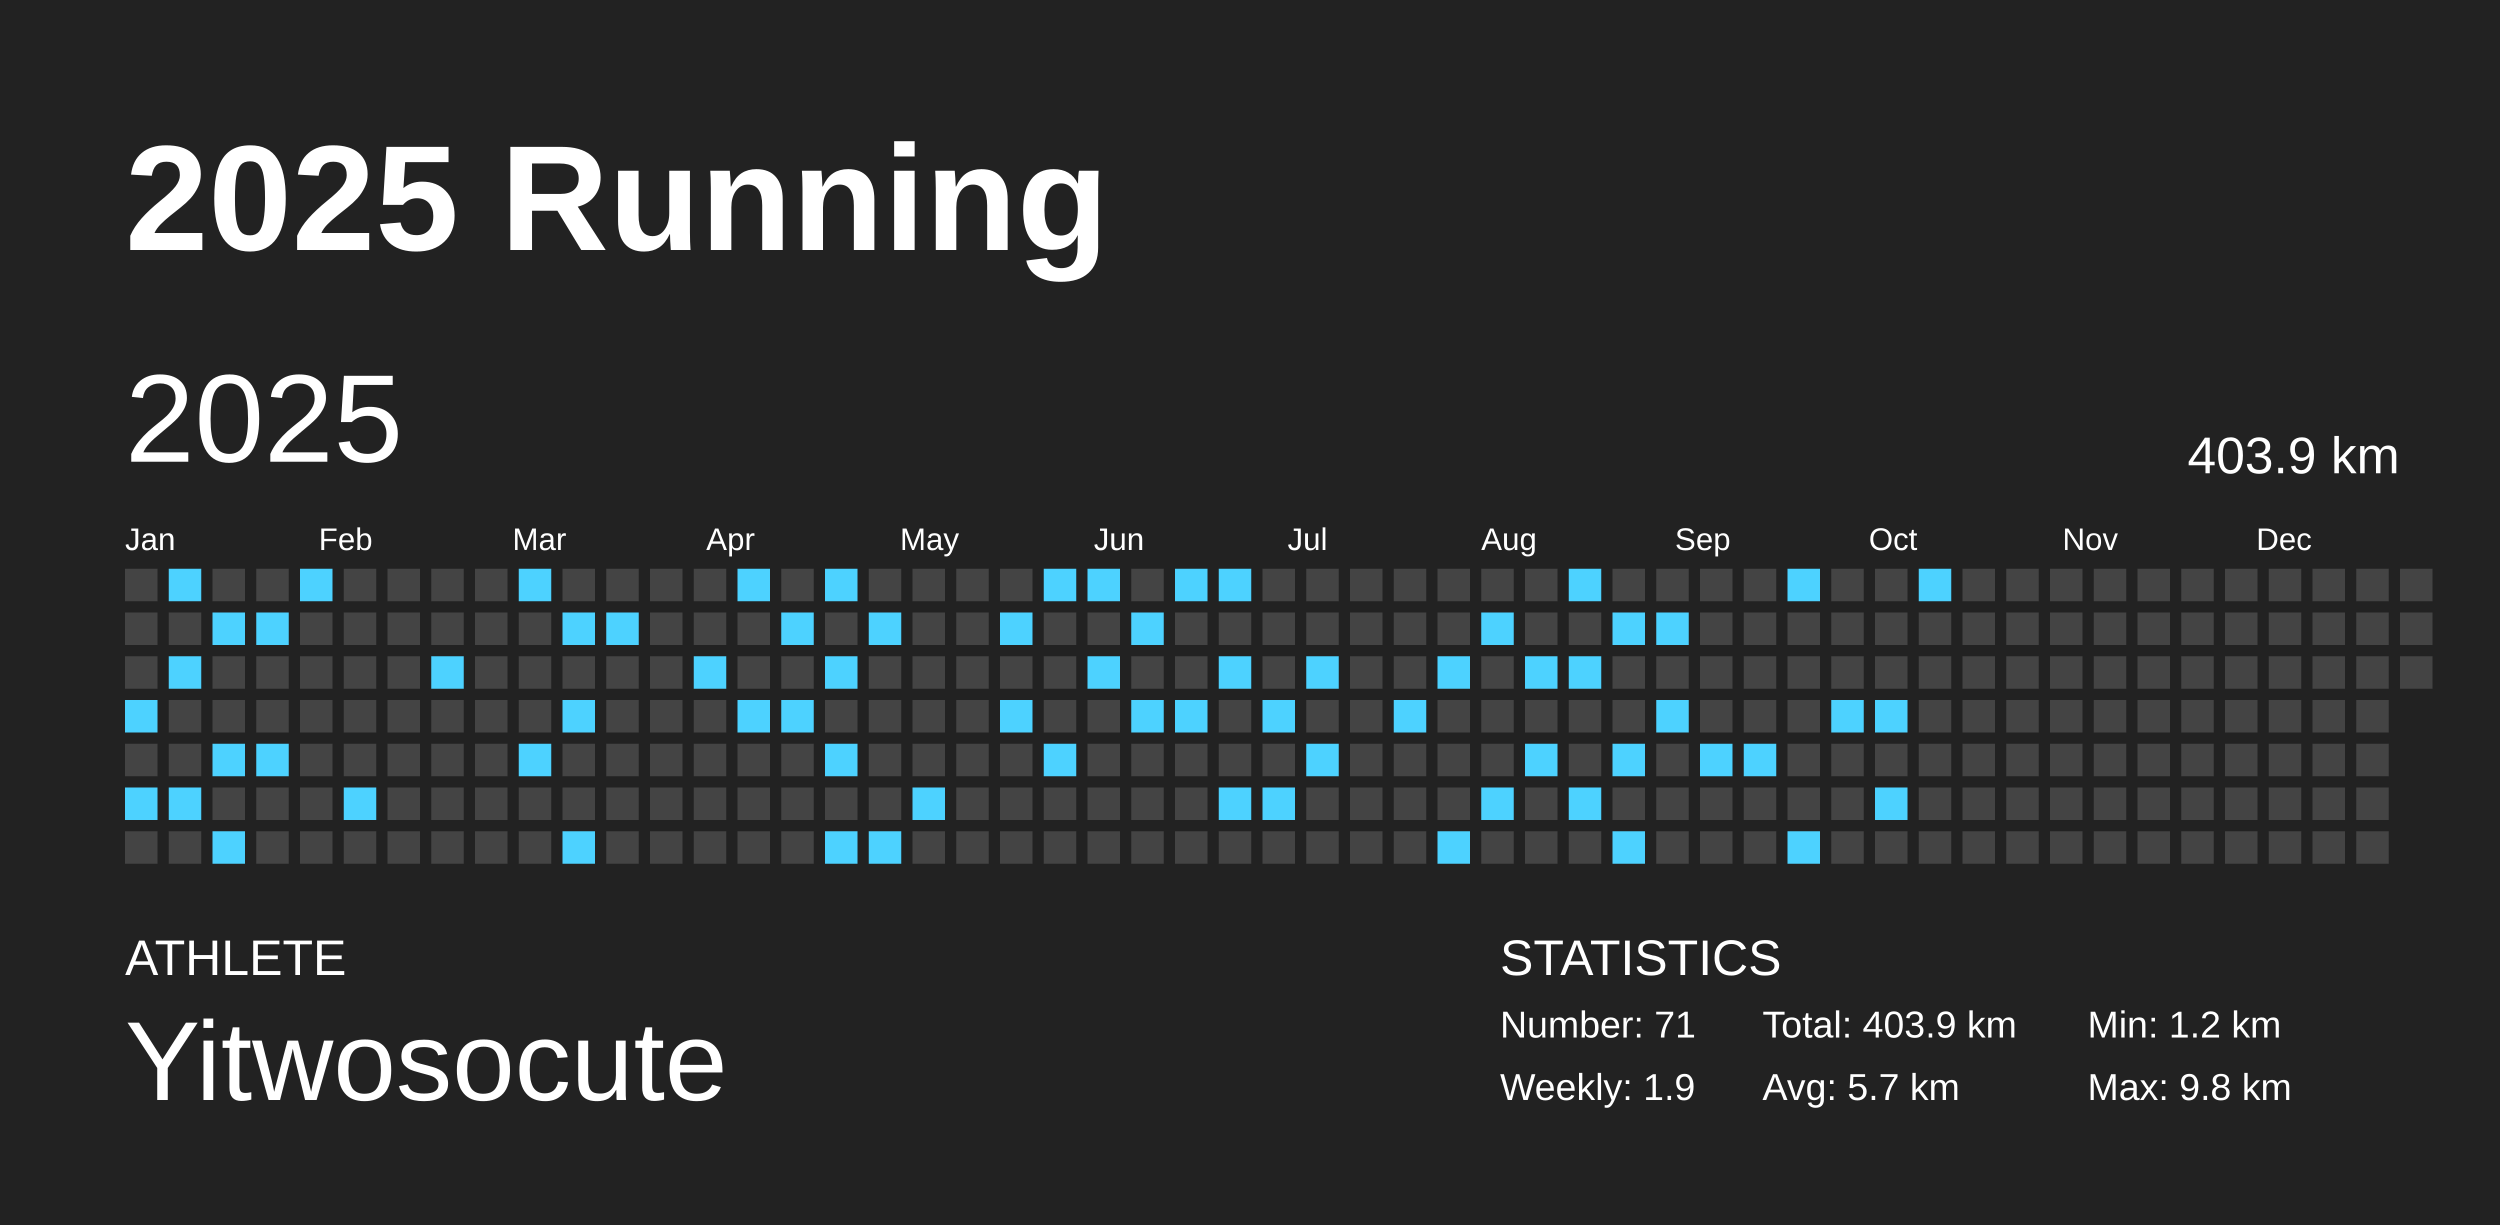
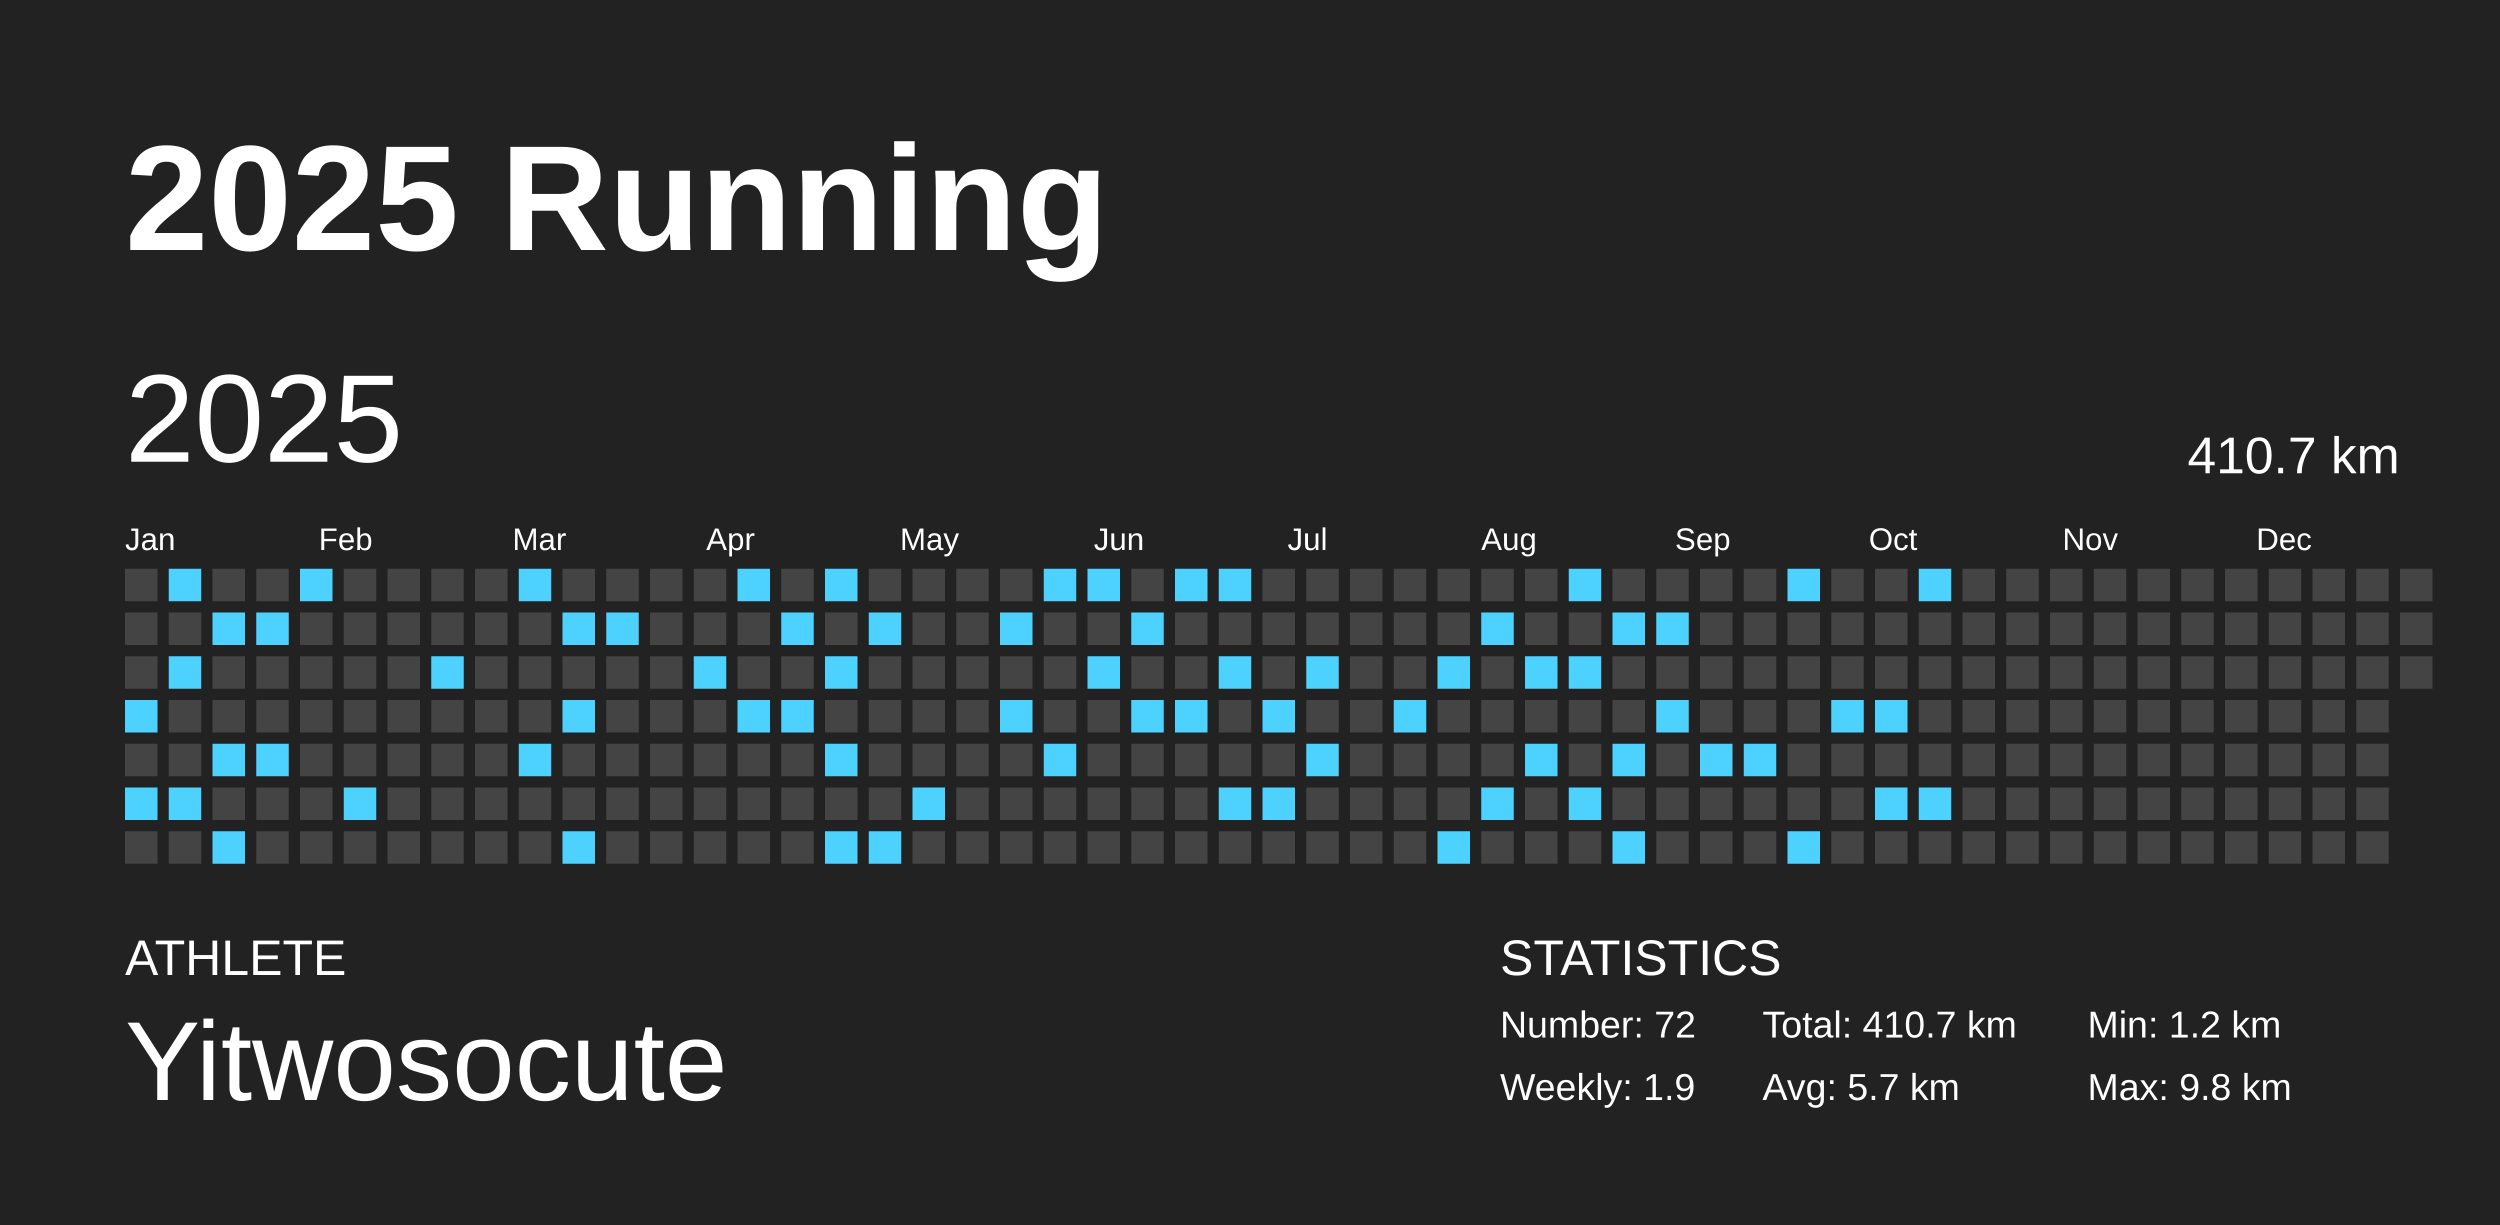
<svg xmlns="http://www.w3.org/2000/svg" baseProfile="full" height="98mm" version="1.1" viewBox="0,0,200,98" width="200mm">
  <defs />
  <rect fill="#222222" height="98" width="200" x="0" y="0" />
  <text fill="#FFFFFF" style="font-size:12px; font-family:Arial; font-weight:bold;" x="10" y="20">2025 Running</text>
  <text fill="#FFFFFF" style="font-size:4px; font-family:Arial" x="10" y="78">ATHLETE</text>
  <text fill="#FFFFFF" style="font-size:9px; font-family:Arial" x="10" y="88">Yitwosocute</text>
  <text fill="#FFFFFF" style="font-size:4px; font-family:Arial" x="120" y="78">STATISTICS</text>
-   <text fill="#FFFFFF" style="font-size:3px; font-family:Arial" x="120" y="83">Number: 71</text>
+   <text fill="#FFFFFF" style="font-size:3px; font-family:Arial" x="120" y="83">Number: 72</text>
  <text fill="#FFFFFF" style="font-size:3px; font-family:Arial" x="120" y="88">Weekly: 1.9</text>
-   <text fill="#FFFFFF" style="font-size:3px; font-family:Arial" x="141" y="83">Total: 403.9 km</text>
+   <text fill="#FFFFFF" style="font-size:3px; font-family:Arial" x="141" y="83">Total: 410.7 km</text>
  <text fill="#FFFFFF" style="font-size:3px; font-family:Arial" x="141" y="88">Avg: 5.7 km</text>
  <text fill="#FFFFFF" style="font-size:3px; font-family:Arial" x="167" y="83">Min: 1.2 km</text>
  <text fill="#FFFFFF" style="font-size:3px; font-family:Arial" x="167" y="88">Max: 9.8 km</text>
  <text dominant-baseline="hanging" fill="#FFFFFF" style="font-size:10.0px; font-family:Arial;" x="10" y="30">2025</text>
-   <text dominant-baseline="hanging" fill="#FFFFFF" style="font-size:4.125px; font-family:Arial;" x="175" y="35">403.9 km</text>
+   <text dominant-baseline="hanging" fill="#FFFFFF" style="font-size:4.125px; font-family:Arial;" x="175" y="35">410.7 km</text>
  <text fill="#FFFFFF" style="font-size:2.5px; font-family:Arial" x="10.0" y="44">Jan</text>
  <text fill="#FFFFFF" style="font-size:2.5px; font-family:Arial" x="25.5" y="44">Feb</text>
  <text fill="#FFFFFF" style="font-size:2.5px; font-family:Arial" x="41.0" y="44">Mar</text>
  <text fill="#FFFFFF" style="font-size:2.5px; font-family:Arial" x="56.5" y="44">Apr</text>
  <text fill="#FFFFFF" style="font-size:2.5px; font-family:Arial" x="72.0" y="44">May</text>
  <text fill="#FFFFFF" style="font-size:2.5px; font-family:Arial" x="87.5" y="44">Jun</text>
  <text fill="#FFFFFF" style="font-size:2.5px; font-family:Arial" x="103.0" y="44">Jul</text>
  <text fill="#FFFFFF" style="font-size:2.5px; font-family:Arial" x="118.5" y="44">Aug</text>
  <text fill="#FFFFFF" style="font-size:2.5px; font-family:Arial" x="134.0" y="44">Sep</text>
  <text fill="#FFFFFF" style="font-size:2.5px; font-family:Arial" x="149.5" y="44">Oct</text>
  <text fill="#FFFFFF" style="font-size:2.5px; font-family:Arial" x="165.0" y="44">Nov</text>
  <text fill="#FFFFFF" style="font-size:2.5px; font-family:Arial" x="180.5" y="44">Dec</text>
  <rect fill="#444444" height="2.6" width="2.6" x="10.0" y="45.5" />
  <rect fill="#444444" height="2.6" width="2.6" x="10.0" y="49.0" />
  <rect fill="#444444" height="2.6" width="2.6" x="10.0" y="52.5" />
  <rect fill="#4dd2ff" height="2.6" width="2.6" x="10.0" y="56.0" />
  <rect fill="#444444" height="2.6" width="2.6" x="10.0" y="59.5" />
  <rect fill="#4dd2ff" height="2.6" width="2.6" x="10.0" y="63.0" />
  <rect fill="#444444" height="2.6" width="2.6" x="10.0" y="66.5" />
  <rect fill="#4dd2ff" height="2.6" width="2.6" x="13.5" y="45.5" />
  <rect fill="#444444" height="2.6" width="2.6" x="13.5" y="49.0" />
  <rect fill="#4dd2ff" height="2.6" width="2.6" x="13.5" y="52.5" />
  <rect fill="#444444" height="2.6" width="2.6" x="13.5" y="56.0" />
  <rect fill="#444444" height="2.6" width="2.6" x="13.5" y="59.5" />
  <rect fill="#4dd2ff" height="2.6" width="2.6" x="13.5" y="63.0" />
  <rect fill="#444444" height="2.6" width="2.6" x="13.5" y="66.5" />
  <rect fill="#444444" height="2.6" width="2.6" x="17.0" y="45.5" />
  <rect fill="#4dd2ff" height="2.6" width="2.6" x="17.0" y="49.0" />
  <rect fill="#444444" height="2.6" width="2.6" x="17.0" y="52.5" />
  <rect fill="#444444" height="2.6" width="2.6" x="17.0" y="56.0" />
  <rect fill="#4dd2ff" height="2.6" width="2.6" x="17.0" y="59.5" />
  <rect fill="#444444" height="2.6" width="2.6" x="17.0" y="63.0" />
  <rect fill="#4dd2ff" height="2.6" width="2.6" x="17.0" y="66.5" />
  <rect fill="#444444" height="2.6" width="2.6" x="20.5" y="45.5" />
  <rect fill="#4dd2ff" height="2.6" width="2.6" x="20.5" y="49.0" />
  <rect fill="#444444" height="2.6" width="2.6" x="20.5" y="52.5" />
  <rect fill="#444444" height="2.6" width="2.6" x="20.5" y="56.0" />
  <rect fill="#4dd2ff" height="2.6" width="2.6" x="20.5" y="59.5" />
  <rect fill="#444444" height="2.6" width="2.6" x="20.5" y="63.0" />
  <rect fill="#444444" height="2.6" width="2.6" x="20.5" y="66.5" />
  <rect fill="#4dd2ff" height="2.6" width="2.6" x="24.0" y="45.5" />
  <rect fill="#444444" height="2.6" width="2.6" x="24.0" y="49.0" />
  <rect fill="#444444" height="2.6" width="2.6" x="24.0" y="52.5" />
  <rect fill="#444444" height="2.6" width="2.6" x="24.0" y="56.0" />
  <rect fill="#444444" height="2.6" width="2.6" x="24.0" y="59.5" />
  <rect fill="#444444" height="2.6" width="2.6" x="24.0" y="63.0" />
  <rect fill="#444444" height="2.6" width="2.6" x="24.0" y="66.5" />
  <rect fill="#444444" height="2.6" width="2.6" x="27.5" y="45.5" />
  <rect fill="#444444" height="2.6" width="2.6" x="27.5" y="49.0" />
  <rect fill="#444444" height="2.6" width="2.6" x="27.5" y="52.5" />
  <rect fill="#444444" height="2.6" width="2.6" x="27.5" y="56.0" />
  <rect fill="#444444" height="2.6" width="2.6" x="27.5" y="59.5" />
  <rect fill="#4dd2ff" height="2.6" width="2.6" x="27.5" y="63.0" />
  <rect fill="#444444" height="2.6" width="2.6" x="27.5" y="66.5" />
  <rect fill="#444444" height="2.6" width="2.6" x="31.0" y="45.5" />
  <rect fill="#444444" height="2.6" width="2.6" x="31.0" y="49.0" />
  <rect fill="#444444" height="2.6" width="2.6" x="31.0" y="52.5" />
  <rect fill="#444444" height="2.6" width="2.6" x="31.0" y="56.0" />
  <rect fill="#444444" height="2.6" width="2.6" x="31.0" y="59.5" />
  <rect fill="#444444" height="2.6" width="2.6" x="31.0" y="63.0" />
  <rect fill="#444444" height="2.6" width="2.6" x="31.0" y="66.5" />
  <rect fill="#444444" height="2.6" width="2.6" x="34.5" y="45.5" />
  <rect fill="#444444" height="2.6" width="2.6" x="34.5" y="49.0" />
  <rect fill="#4dd2ff" height="2.6" width="2.6" x="34.5" y="52.5" />
  <rect fill="#444444" height="2.6" width="2.6" x="34.5" y="56.0" />
  <rect fill="#444444" height="2.6" width="2.6" x="34.5" y="59.5" />
  <rect fill="#444444" height="2.6" width="2.6" x="34.5" y="63.0" />
  <rect fill="#444444" height="2.6" width="2.6" x="34.5" y="66.5" />
  <rect fill="#444444" height="2.6" width="2.6" x="38.0" y="45.5" />
  <rect fill="#444444" height="2.6" width="2.6" x="38.0" y="49.0" />
  <rect fill="#444444" height="2.6" width="2.6" x="38.0" y="52.5" />
  <rect fill="#444444" height="2.6" width="2.6" x="38.0" y="56.0" />
  <rect fill="#444444" height="2.6" width="2.6" x="38.0" y="59.5" />
  <rect fill="#444444" height="2.6" width="2.6" x="38.0" y="63.0" />
  <rect fill="#444444" height="2.6" width="2.6" x="38.0" y="66.5" />
  <rect fill="#4dd2ff" height="2.6" width="2.6" x="41.5" y="45.5" />
  <rect fill="#444444" height="2.6" width="2.6" x="41.5" y="49.0" />
  <rect fill="#444444" height="2.6" width="2.6" x="41.5" y="52.5" />
  <rect fill="#444444" height="2.6" width="2.6" x="41.5" y="56.0" />
  <rect fill="#4dd2ff" height="2.6" width="2.6" x="41.5" y="59.5" />
  <rect fill="#444444" height="2.6" width="2.6" x="41.5" y="63.0" />
  <rect fill="#444444" height="2.6" width="2.6" x="41.5" y="66.5" />
  <rect fill="#444444" height="2.6" width="2.6" x="45.0" y="45.5" />
  <rect fill="#4dd2ff" height="2.6" width="2.6" x="45.0" y="49.0" />
  <rect fill="#444444" height="2.6" width="2.6" x="45.0" y="52.5" />
  <rect fill="#4dd2ff" height="2.6" width="2.6" x="45.0" y="56.0" />
  <rect fill="#444444" height="2.6" width="2.6" x="45.0" y="59.5" />
  <rect fill="#444444" height="2.6" width="2.6" x="45.0" y="63.0" />
  <rect fill="#4dd2ff" height="2.6" width="2.6" x="45.0" y="66.5" />
  <rect fill="#444444" height="2.6" width="2.6" x="48.5" y="45.5" />
  <rect fill="#4dd2ff" height="2.6" width="2.6" x="48.5" y="49.0" />
  <rect fill="#444444" height="2.6" width="2.6" x="48.5" y="52.5" />
  <rect fill="#444444" height="2.6" width="2.6" x="48.5" y="56.0" />
  <rect fill="#444444" height="2.6" width="2.6" x="48.5" y="59.5" />
  <rect fill="#444444" height="2.6" width="2.6" x="48.5" y="63.0" />
  <rect fill="#444444" height="2.6" width="2.6" x="48.5" y="66.5" />
  <rect fill="#444444" height="2.6" width="2.6" x="52.0" y="45.5" />
  <rect fill="#444444" height="2.6" width="2.6" x="52.0" y="49.0" />
  <rect fill="#444444" height="2.6" width="2.6" x="52.0" y="52.5" />
  <rect fill="#444444" height="2.6" width="2.6" x="52.0" y="56.0" />
  <rect fill="#444444" height="2.6" width="2.6" x="52.0" y="59.5" />
  <rect fill="#444444" height="2.6" width="2.6" x="52.0" y="63.0" />
  <rect fill="#444444" height="2.6" width="2.6" x="52.0" y="66.5" />
  <rect fill="#444444" height="2.6" width="2.6" x="55.5" y="45.5" />
  <rect fill="#444444" height="2.6" width="2.6" x="55.5" y="49.0" />
  <rect fill="#4dd2ff" height="2.6" width="2.6" x="55.5" y="52.5" />
  <rect fill="#444444" height="2.6" width="2.6" x="55.5" y="56.0" />
  <rect fill="#444444" height="2.6" width="2.6" x="55.5" y="59.5" />
  <rect fill="#444444" height="2.6" width="2.6" x="55.5" y="63.0" />
  <rect fill="#444444" height="2.6" width="2.6" x="55.5" y="66.5" />
  <rect fill="#4dd2ff" height="2.6" width="2.6" x="59.0" y="45.5" />
  <rect fill="#444444" height="2.6" width="2.6" x="59.0" y="49.0" />
  <rect fill="#444444" height="2.6" width="2.6" x="59.0" y="52.5" />
  <rect fill="#4dd2ff" height="2.6" width="2.6" x="59.0" y="56.0" />
  <rect fill="#444444" height="2.6" width="2.6" x="59.0" y="59.5" />
  <rect fill="#444444" height="2.6" width="2.6" x="59.0" y="63.0" />
  <rect fill="#444444" height="2.6" width="2.6" x="59.0" y="66.5" />
  <rect fill="#444444" height="2.6" width="2.6" x="62.5" y="45.5" />
  <rect fill="#4dd2ff" height="2.6" width="2.6" x="62.5" y="49.0" />
  <rect fill="#444444" height="2.6" width="2.6" x="62.5" y="52.5" />
  <rect fill="#4dd2ff" height="2.6" width="2.6" x="62.5" y="56.0" />
  <rect fill="#444444" height="2.6" width="2.6" x="62.5" y="59.5" />
  <rect fill="#444444" height="2.6" width="2.6" x="62.5" y="63.0" />
  <rect fill="#444444" height="2.6" width="2.6" x="62.5" y="66.5" />
  <rect fill="#4dd2ff" height="2.6" width="2.6" x="66.0" y="45.5" />
  <rect fill="#444444" height="2.6" width="2.6" x="66.0" y="49.0" />
  <rect fill="#4dd2ff" height="2.6" width="2.6" x="66.0" y="52.5" />
  <rect fill="#444444" height="2.6" width="2.6" x="66.0" y="56.0" />
  <rect fill="#4dd2ff" height="2.6" width="2.6" x="66.0" y="59.5" />
  <rect fill="#444444" height="2.6" width="2.6" x="66.0" y="63.0" />
  <rect fill="#4dd2ff" height="2.6" width="2.6" x="66.0" y="66.5" />
  <rect fill="#444444" height="2.6" width="2.6" x="69.5" y="45.5" />
  <rect fill="#4dd2ff" height="2.6" width="2.6" x="69.5" y="49.0" />
  <rect fill="#444444" height="2.6" width="2.6" x="69.5" y="52.5" />
  <rect fill="#444444" height="2.6" width="2.6" x="69.5" y="56.0" />
  <rect fill="#444444" height="2.6" width="2.6" x="69.5" y="59.5" />
  <rect fill="#444444" height="2.6" width="2.6" x="69.5" y="63.0" />
  <rect fill="#4dd2ff" height="2.6" width="2.6" x="69.5" y="66.5" />
  <rect fill="#444444" height="2.6" width="2.6" x="73.0" y="45.5" />
  <rect fill="#444444" height="2.6" width="2.6" x="73.0" y="49.0" />
  <rect fill="#444444" height="2.6" width="2.6" x="73.0" y="52.5" />
  <rect fill="#444444" height="2.6" width="2.6" x="73.0" y="56.0" />
  <rect fill="#444444" height="2.6" width="2.6" x="73.0" y="59.5" />
  <rect fill="#4dd2ff" height="2.6" width="2.6" x="73.0" y="63.0" />
  <rect fill="#444444" height="2.6" width="2.6" x="73.0" y="66.5" />
  <rect fill="#444444" height="2.6" width="2.6" x="76.5" y="45.5" />
  <rect fill="#444444" height="2.6" width="2.6" x="76.5" y="49.0" />
  <rect fill="#444444" height="2.6" width="2.6" x="76.5" y="52.5" />
  <rect fill="#444444" height="2.6" width="2.6" x="76.5" y="56.0" />
  <rect fill="#444444" height="2.6" width="2.6" x="76.5" y="59.5" />
  <rect fill="#444444" height="2.6" width="2.6" x="76.5" y="63.0" />
  <rect fill="#444444" height="2.6" width="2.6" x="76.5" y="66.5" />
  <rect fill="#444444" height="2.6" width="2.6" x="80.0" y="45.5" />
  <rect fill="#4dd2ff" height="2.6" width="2.6" x="80.0" y="49.0" />
  <rect fill="#444444" height="2.6" width="2.6" x="80.0" y="52.5" />
  <rect fill="#4dd2ff" height="2.6" width="2.6" x="80.0" y="56.0" />
  <rect fill="#444444" height="2.6" width="2.6" x="80.0" y="59.5" />
  <rect fill="#444444" height="2.6" width="2.6" x="80.0" y="63.0" />
  <rect fill="#444444" height="2.6" width="2.6" x="80.0" y="66.5" />
  <rect fill="#4dd2ff" height="2.6" width="2.6" x="83.5" y="45.5" />
  <rect fill="#444444" height="2.6" width="2.6" x="83.5" y="49.0" />
  <rect fill="#444444" height="2.6" width="2.6" x="83.5" y="52.5" />
  <rect fill="#444444" height="2.6" width="2.6" x="83.5" y="56.0" />
  <rect fill="#4dd2ff" height="2.6" width="2.6" x="83.5" y="59.5" />
  <rect fill="#444444" height="2.6" width="2.6" x="83.5" y="63.0" />
  <rect fill="#444444" height="2.6" width="2.6" x="83.5" y="66.5" />
  <rect fill="#4dd2ff" height="2.6" width="2.6" x="87.0" y="45.5" />
  <rect fill="#444444" height="2.6" width="2.6" x="87.0" y="49.0" />
  <rect fill="#4dd2ff" height="2.6" width="2.6" x="87.0" y="52.5" />
  <rect fill="#444444" height="2.6" width="2.6" x="87.0" y="56.0" />
  <rect fill="#444444" height="2.6" width="2.6" x="87.0" y="59.5" />
  <rect fill="#444444" height="2.6" width="2.6" x="87.0" y="63.0" />
  <rect fill="#444444" height="2.6" width="2.6" x="87.0" y="66.5" />
  <rect fill="#444444" height="2.6" width="2.6" x="90.5" y="45.5" />
  <rect fill="#4dd2ff" height="2.6" width="2.6" x="90.5" y="49.0" />
  <rect fill="#444444" height="2.6" width="2.6" x="90.5" y="52.5" />
  <rect fill="#4dd2ff" height="2.6" width="2.6" x="90.5" y="56.0" />
  <rect fill="#444444" height="2.6" width="2.6" x="90.5" y="59.5" />
  <rect fill="#444444" height="2.6" width="2.6" x="90.5" y="63.0" />
  <rect fill="#444444" height="2.6" width="2.6" x="90.5" y="66.5" />
  <rect fill="#4dd2ff" height="2.6" width="2.6" x="94.0" y="45.5" />
  <rect fill="#444444" height="2.6" width="2.6" x="94.0" y="49.0" />
  <rect fill="#444444" height="2.6" width="2.6" x="94.0" y="52.5" />
  <rect fill="#4dd2ff" height="2.6" width="2.6" x="94.0" y="56.0" />
  <rect fill="#444444" height="2.6" width="2.6" x="94.0" y="59.5" />
  <rect fill="#444444" height="2.6" width="2.6" x="94.0" y="63.0" />
  <rect fill="#444444" height="2.6" width="2.6" x="94.0" y="66.5" />
  <rect fill="#4dd2ff" height="2.6" width="2.6" x="97.5" y="45.5" />
  <rect fill="#444444" height="2.6" width="2.6" x="97.5" y="49.0" />
  <rect fill="#4dd2ff" height="2.6" width="2.6" x="97.5" y="52.5" />
  <rect fill="#444444" height="2.6" width="2.6" x="97.5" y="56.0" />
  <rect fill="#444444" height="2.6" width="2.6" x="97.5" y="59.5" />
  <rect fill="#4dd2ff" height="2.6" width="2.6" x="97.5" y="63.0" />
  <rect fill="#444444" height="2.6" width="2.6" x="97.5" y="66.5" />
  <rect fill="#444444" height="2.6" width="2.6" x="101.0" y="45.5" />
  <rect fill="#444444" height="2.6" width="2.6" x="101.0" y="49.0" />
  <rect fill="#444444" height="2.6" width="2.6" x="101.0" y="52.5" />
  <rect fill="#4dd2ff" height="2.6" width="2.6" x="101.0" y="56.0" />
  <rect fill="#444444" height="2.6" width="2.6" x="101.0" y="59.5" />
  <rect fill="#4dd2ff" height="2.6" width="2.6" x="101.0" y="63.0" />
  <rect fill="#444444" height="2.6" width="2.6" x="101.0" y="66.5" />
  <rect fill="#444444" height="2.6" width="2.6" x="104.5" y="45.5" />
  <rect fill="#444444" height="2.6" width="2.6" x="104.5" y="49.0" />
  <rect fill="#4dd2ff" height="2.6" width="2.6" x="104.5" y="52.5" />
  <rect fill="#444444" height="2.6" width="2.6" x="104.5" y="56.0" />
  <rect fill="#4dd2ff" height="2.6" width="2.6" x="104.5" y="59.5" />
  <rect fill="#444444" height="2.6" width="2.6" x="104.5" y="63.0" />
  <rect fill="#444444" height="2.6" width="2.6" x="104.5" y="66.5" />
  <rect fill="#444444" height="2.6" width="2.6" x="108.0" y="45.5" />
  <rect fill="#444444" height="2.6" width="2.6" x="108.0" y="49.0" />
  <rect fill="#444444" height="2.6" width="2.6" x="108.0" y="52.5" />
  <rect fill="#444444" height="2.6" width="2.6" x="108.0" y="56.0" />
  <rect fill="#444444" height="2.6" width="2.6" x="108.0" y="59.5" />
  <rect fill="#444444" height="2.6" width="2.6" x="108.0" y="63.0" />
  <rect fill="#444444" height="2.6" width="2.6" x="108.0" y="66.5" />
  <rect fill="#444444" height="2.6" width="2.6" x="111.5" y="45.5" />
  <rect fill="#444444" height="2.6" width="2.6" x="111.5" y="49.0" />
  <rect fill="#444444" height="2.6" width="2.6" x="111.5" y="52.5" />
  <rect fill="#4dd2ff" height="2.6" width="2.6" x="111.5" y="56.0" />
  <rect fill="#444444" height="2.6" width="2.6" x="111.5" y="59.5" />
  <rect fill="#444444" height="2.6" width="2.6" x="111.5" y="63.0" />
  <rect fill="#444444" height="2.6" width="2.6" x="111.5" y="66.5" />
  <rect fill="#444444" height="2.6" width="2.6" x="115.0" y="45.5" />
  <rect fill="#444444" height="2.6" width="2.6" x="115.0" y="49.0" />
  <rect fill="#4dd2ff" height="2.6" width="2.6" x="115.0" y="52.5" />
  <rect fill="#444444" height="2.6" width="2.6" x="115.0" y="56.0" />
  <rect fill="#444444" height="2.6" width="2.6" x="115.0" y="59.5" />
  <rect fill="#444444" height="2.6" width="2.6" x="115.0" y="63.0" />
  <rect fill="#4dd2ff" height="2.6" width="2.6" x="115.0" y="66.5" />
  <rect fill="#444444" height="2.6" width="2.6" x="118.5" y="45.5" />
  <rect fill="#4dd2ff" height="2.6" width="2.6" x="118.5" y="49.0" />
  <rect fill="#444444" height="2.6" width="2.6" x="118.5" y="52.5" />
  <rect fill="#444444" height="2.6" width="2.6" x="118.5" y="56.0" />
  <rect fill="#444444" height="2.6" width="2.6" x="118.5" y="59.5" />
  <rect fill="#4dd2ff" height="2.6" width="2.6" x="118.5" y="63.0" />
  <rect fill="#444444" height="2.6" width="2.6" x="118.5" y="66.5" />
  <rect fill="#444444" height="2.6" width="2.6" x="122.0" y="45.5" />
  <rect fill="#444444" height="2.6" width="2.6" x="122.0" y="49.0" />
  <rect fill="#4dd2ff" height="2.6" width="2.6" x="122.0" y="52.5" />
  <rect fill="#444444" height="2.6" width="2.6" x="122.0" y="56.0" />
  <rect fill="#4dd2ff" height="2.6" width="2.6" x="122.0" y="59.5" />
  <rect fill="#444444" height="2.6" width="2.6" x="122.0" y="63.0" />
  <rect fill="#444444" height="2.6" width="2.6" x="122.0" y="66.5" />
  <rect fill="#4dd2ff" height="2.6" width="2.6" x="125.5" y="45.5" />
  <rect fill="#444444" height="2.6" width="2.6" x="125.5" y="49.0" />
  <rect fill="#4dd2ff" height="2.6" width="2.6" x="125.5" y="52.5" />
  <rect fill="#444444" height="2.6" width="2.6" x="125.5" y="56.0" />
  <rect fill="#444444" height="2.6" width="2.6" x="125.5" y="59.5" />
  <rect fill="#4dd2ff" height="2.6" width="2.6" x="125.5" y="63.0" />
  <rect fill="#444444" height="2.6" width="2.6" x="125.5" y="66.5" />
  <rect fill="#444444" height="2.6" width="2.6" x="129.0" y="45.5" />
  <rect fill="#4dd2ff" height="2.6" width="2.6" x="129.0" y="49.0" />
  <rect fill="#444444" height="2.6" width="2.6" x="129.0" y="52.5" />
  <rect fill="#444444" height="2.6" width="2.6" x="129.0" y="56.0" />
  <rect fill="#4dd2ff" height="2.6" width="2.6" x="129.0" y="59.5" />
  <rect fill="#444444" height="2.6" width="2.6" x="129.0" y="63.0" />
  <rect fill="#4dd2ff" height="2.6" width="2.6" x="129.0" y="66.5" />
  <rect fill="#444444" height="2.6" width="2.6" x="132.5" y="45.5" />
  <rect fill="#4dd2ff" height="2.6" width="2.6" x="132.5" y="49.0" />
  <rect fill="#444444" height="2.6" width="2.6" x="132.5" y="52.5" />
  <rect fill="#4dd2ff" height="2.6" width="2.6" x="132.5" y="56.0" />
  <rect fill="#444444" height="2.6" width="2.6" x="132.5" y="59.5" />
  <rect fill="#444444" height="2.6" width="2.6" x="132.5" y="63.0" />
  <rect fill="#444444" height="2.6" width="2.6" x="132.5" y="66.5" />
  <rect fill="#444444" height="2.6" width="2.6" x="136.0" y="45.5" />
  <rect fill="#444444" height="2.6" width="2.6" x="136.0" y="49.0" />
  <rect fill="#444444" height="2.6" width="2.6" x="136.0" y="52.5" />
  <rect fill="#444444" height="2.6" width="2.6" x="136.0" y="56.0" />
  <rect fill="#4dd2ff" height="2.6" width="2.6" x="136.0" y="59.5" />
  <rect fill="#444444" height="2.6" width="2.6" x="136.0" y="63.0" />
  <rect fill="#444444" height="2.6" width="2.6" x="136.0" y="66.5" />
  <rect fill="#444444" height="2.6" width="2.6" x="139.5" y="45.5" />
  <rect fill="#444444" height="2.6" width="2.6" x="139.5" y="49.0" />
  <rect fill="#444444" height="2.6" width="2.6" x="139.5" y="52.5" />
  <rect fill="#444444" height="2.6" width="2.6" x="139.5" y="56.0" />
  <rect fill="#4dd2ff" height="2.6" width="2.6" x="139.5" y="59.5" />
  <rect fill="#444444" height="2.6" width="2.6" x="139.5" y="63.0" />
  <rect fill="#444444" height="2.6" width="2.6" x="139.5" y="66.5" />
  <rect fill="#4dd2ff" height="2.6" width="2.6" x="143.0" y="45.5" />
  <rect fill="#444444" height="2.6" width="2.6" x="143.0" y="49.0" />
  <rect fill="#444444" height="2.6" width="2.6" x="143.0" y="52.5" />
  <rect fill="#444444" height="2.6" width="2.6" x="143.0" y="56.0" />
  <rect fill="#444444" height="2.6" width="2.6" x="143.0" y="59.5" />
  <rect fill="#444444" height="2.6" width="2.6" x="143.0" y="63.0" />
  <rect fill="#4dd2ff" height="2.6" width="2.6" x="143.0" y="66.5" />
  <rect fill="#444444" height="2.6" width="2.6" x="146.5" y="45.5" />
  <rect fill="#444444" height="2.6" width="2.6" x="146.5" y="49.0" />
  <rect fill="#444444" height="2.6" width="2.6" x="146.5" y="52.5" />
  <rect fill="#4dd2ff" height="2.6" width="2.6" x="146.5" y="56.0" />
  <rect fill="#444444" height="2.6" width="2.6" x="146.5" y="59.5" />
  <rect fill="#444444" height="2.6" width="2.6" x="146.5" y="63.0" />
  <rect fill="#444444" height="2.6" width="2.6" x="146.5" y="66.5" />
  <rect fill="#444444" height="2.6" width="2.6" x="150.0" y="45.5" />
  <rect fill="#444444" height="2.6" width="2.6" x="150.0" y="49.0" />
  <rect fill="#444444" height="2.6" width="2.6" x="150.0" y="52.5" />
  <rect fill="#4dd2ff" height="2.6" width="2.6" x="150.0" y="56.0" />
  <rect fill="#444444" height="2.6" width="2.6" x="150.0" y="59.5" />
  <rect fill="#4dd2ff" height="2.6" width="2.6" x="150.0" y="63.0" />
  <rect fill="#444444" height="2.6" width="2.6" x="150.0" y="66.5" />
  <rect fill="#4dd2ff" height="2.6" width="2.6" x="153.5" y="45.5" />
  <rect fill="#444444" height="2.6" width="2.6" x="153.5" y="49.0" />
  <rect fill="#444444" height="2.6" width="2.6" x="153.5" y="52.5" />
  <rect fill="#444444" height="2.6" width="2.6" x="153.5" y="56.0" />
  <rect fill="#444444" height="2.6" width="2.6" x="153.5" y="59.5" />
-   <rect fill="#444444" height="2.6" width="2.6" x="153.5" y="63.0" />
+   <rect fill="#4dd2ff" height="2.6" width="2.6" x="153.5" y="63.0" />
  <rect fill="#444444" height="2.6" width="2.6" x="153.5" y="66.5" />
  <rect fill="#444444" height="2.6" width="2.6" x="157.0" y="45.5" />
  <rect fill="#444444" height="2.6" width="2.6" x="157.0" y="49.0" />
  <rect fill="#444444" height="2.6" width="2.6" x="157.0" y="52.5" />
  <rect fill="#444444" height="2.6" width="2.6" x="157.0" y="56.0" />
  <rect fill="#444444" height="2.6" width="2.6" x="157.0" y="59.5" />
  <rect fill="#444444" height="2.6" width="2.6" x="157.0" y="63.0" />
  <rect fill="#444444" height="2.6" width="2.6" x="157.0" y="66.5" />
  <rect fill="#444444" height="2.6" width="2.6" x="160.5" y="45.5" />
  <rect fill="#444444" height="2.6" width="2.6" x="160.5" y="49.0" />
  <rect fill="#444444" height="2.6" width="2.6" x="160.5" y="52.5" />
  <rect fill="#444444" height="2.6" width="2.6" x="160.5" y="56.0" />
  <rect fill="#444444" height="2.6" width="2.6" x="160.5" y="59.5" />
  <rect fill="#444444" height="2.6" width="2.6" x="160.5" y="63.0" />
  <rect fill="#444444" height="2.6" width="2.6" x="160.5" y="66.5" />
  <rect fill="#444444" height="2.6" width="2.6" x="164.0" y="45.5" />
  <rect fill="#444444" height="2.6" width="2.6" x="164.0" y="49.0" />
  <rect fill="#444444" height="2.6" width="2.6" x="164.0" y="52.5" />
  <rect fill="#444444" height="2.6" width="2.6" x="164.0" y="56.0" />
  <rect fill="#444444" height="2.6" width="2.6" x="164.0" y="59.5" />
  <rect fill="#444444" height="2.6" width="2.6" x="164.0" y="63.0" />
  <rect fill="#444444" height="2.6" width="2.6" x="164.0" y="66.5" />
  <rect fill="#444444" height="2.6" width="2.6" x="167.5" y="45.5" />
  <rect fill="#444444" height="2.6" width="2.6" x="167.5" y="49.0" />
  <rect fill="#444444" height="2.6" width="2.6" x="167.5" y="52.5" />
  <rect fill="#444444" height="2.6" width="2.6" x="167.5" y="56.0" />
  <rect fill="#444444" height="2.6" width="2.6" x="167.5" y="59.5" />
  <rect fill="#444444" height="2.6" width="2.6" x="167.5" y="63.0" />
  <rect fill="#444444" height="2.6" width="2.6" x="167.5" y="66.5" />
  <rect fill="#444444" height="2.6" width="2.6" x="171.0" y="45.5" />
  <rect fill="#444444" height="2.6" width="2.6" x="171.0" y="49.0" />
  <rect fill="#444444" height="2.6" width="2.6" x="171.0" y="52.5" />
  <rect fill="#444444" height="2.6" width="2.6" x="171.0" y="56.0" />
  <rect fill="#444444" height="2.6" width="2.6" x="171.0" y="59.5" />
  <rect fill="#444444" height="2.6" width="2.6" x="171.0" y="63.0" />
  <rect fill="#444444" height="2.6" width="2.6" x="171.0" y="66.5" />
  <rect fill="#444444" height="2.6" width="2.6" x="174.5" y="45.5" />
  <rect fill="#444444" height="2.6" width="2.6" x="174.5" y="49.0" />
  <rect fill="#444444" height="2.6" width="2.6" x="174.5" y="52.5" />
  <rect fill="#444444" height="2.6" width="2.6" x="174.5" y="56.0" />
  <rect fill="#444444" height="2.6" width="2.6" x="174.5" y="59.5" />
  <rect fill="#444444" height="2.6" width="2.6" x="174.5" y="63.0" />
  <rect fill="#444444" height="2.6" width="2.6" x="174.5" y="66.5" />
  <rect fill="#444444" height="2.6" width="2.6" x="178.0" y="45.5" />
  <rect fill="#444444" height="2.6" width="2.6" x="178.0" y="49.0" />
  <rect fill="#444444" height="2.6" width="2.6" x="178.0" y="52.5" />
  <rect fill="#444444" height="2.6" width="2.6" x="178.0" y="56.0" />
  <rect fill="#444444" height="2.6" width="2.6" x="178.0" y="59.5" />
  <rect fill="#444444" height="2.6" width="2.6" x="178.0" y="63.0" />
  <rect fill="#444444" height="2.6" width="2.6" x="178.0" y="66.5" />
  <rect fill="#444444" height="2.6" width="2.6" x="181.5" y="45.5" />
  <rect fill="#444444" height="2.6" width="2.6" x="181.5" y="49.0" />
  <rect fill="#444444" height="2.6" width="2.6" x="181.5" y="52.5" />
  <rect fill="#444444" height="2.6" width="2.6" x="181.5" y="56.0" />
  <rect fill="#444444" height="2.6" width="2.6" x="181.5" y="59.5" />
  <rect fill="#444444" height="2.6" width="2.6" x="181.5" y="63.0" />
  <rect fill="#444444" height="2.6" width="2.6" x="181.5" y="66.5" />
  <rect fill="#444444" height="2.6" width="2.6" x="185.0" y="45.5" />
  <rect fill="#444444" height="2.6" width="2.6" x="185.0" y="49.0" />
  <rect fill="#444444" height="2.6" width="2.6" x="185.0" y="52.5" />
  <rect fill="#444444" height="2.6" width="2.6" x="185.0" y="56.0" />
  <rect fill="#444444" height="2.6" width="2.6" x="185.0" y="59.5" />
  <rect fill="#444444" height="2.6" width="2.6" x="185.0" y="63.0" />
  <rect fill="#444444" height="2.6" width="2.6" x="185.0" y="66.5" />
  <rect fill="#444444" height="2.6" width="2.6" x="188.5" y="45.5" />
  <rect fill="#444444" height="2.6" width="2.6" x="188.5" y="49.0" />
  <rect fill="#444444" height="2.6" width="2.6" x="188.5" y="52.5" />
  <rect fill="#444444" height="2.6" width="2.6" x="188.5" y="56.0" />
  <rect fill="#444444" height="2.6" width="2.6" x="188.5" y="59.5" />
  <rect fill="#444444" height="2.6" width="2.6" x="188.5" y="63.0" />
  <rect fill="#444444" height="2.6" width="2.6" x="188.5" y="66.5" />
  <rect fill="#444444" height="2.6" width="2.6" x="192.0" y="45.5" />
  <rect fill="#444444" height="2.6" width="2.6" x="192.0" y="49.0" />
  <rect fill="#444444" height="2.6" width="2.6" x="192.0" y="52.5" />
</svg>
